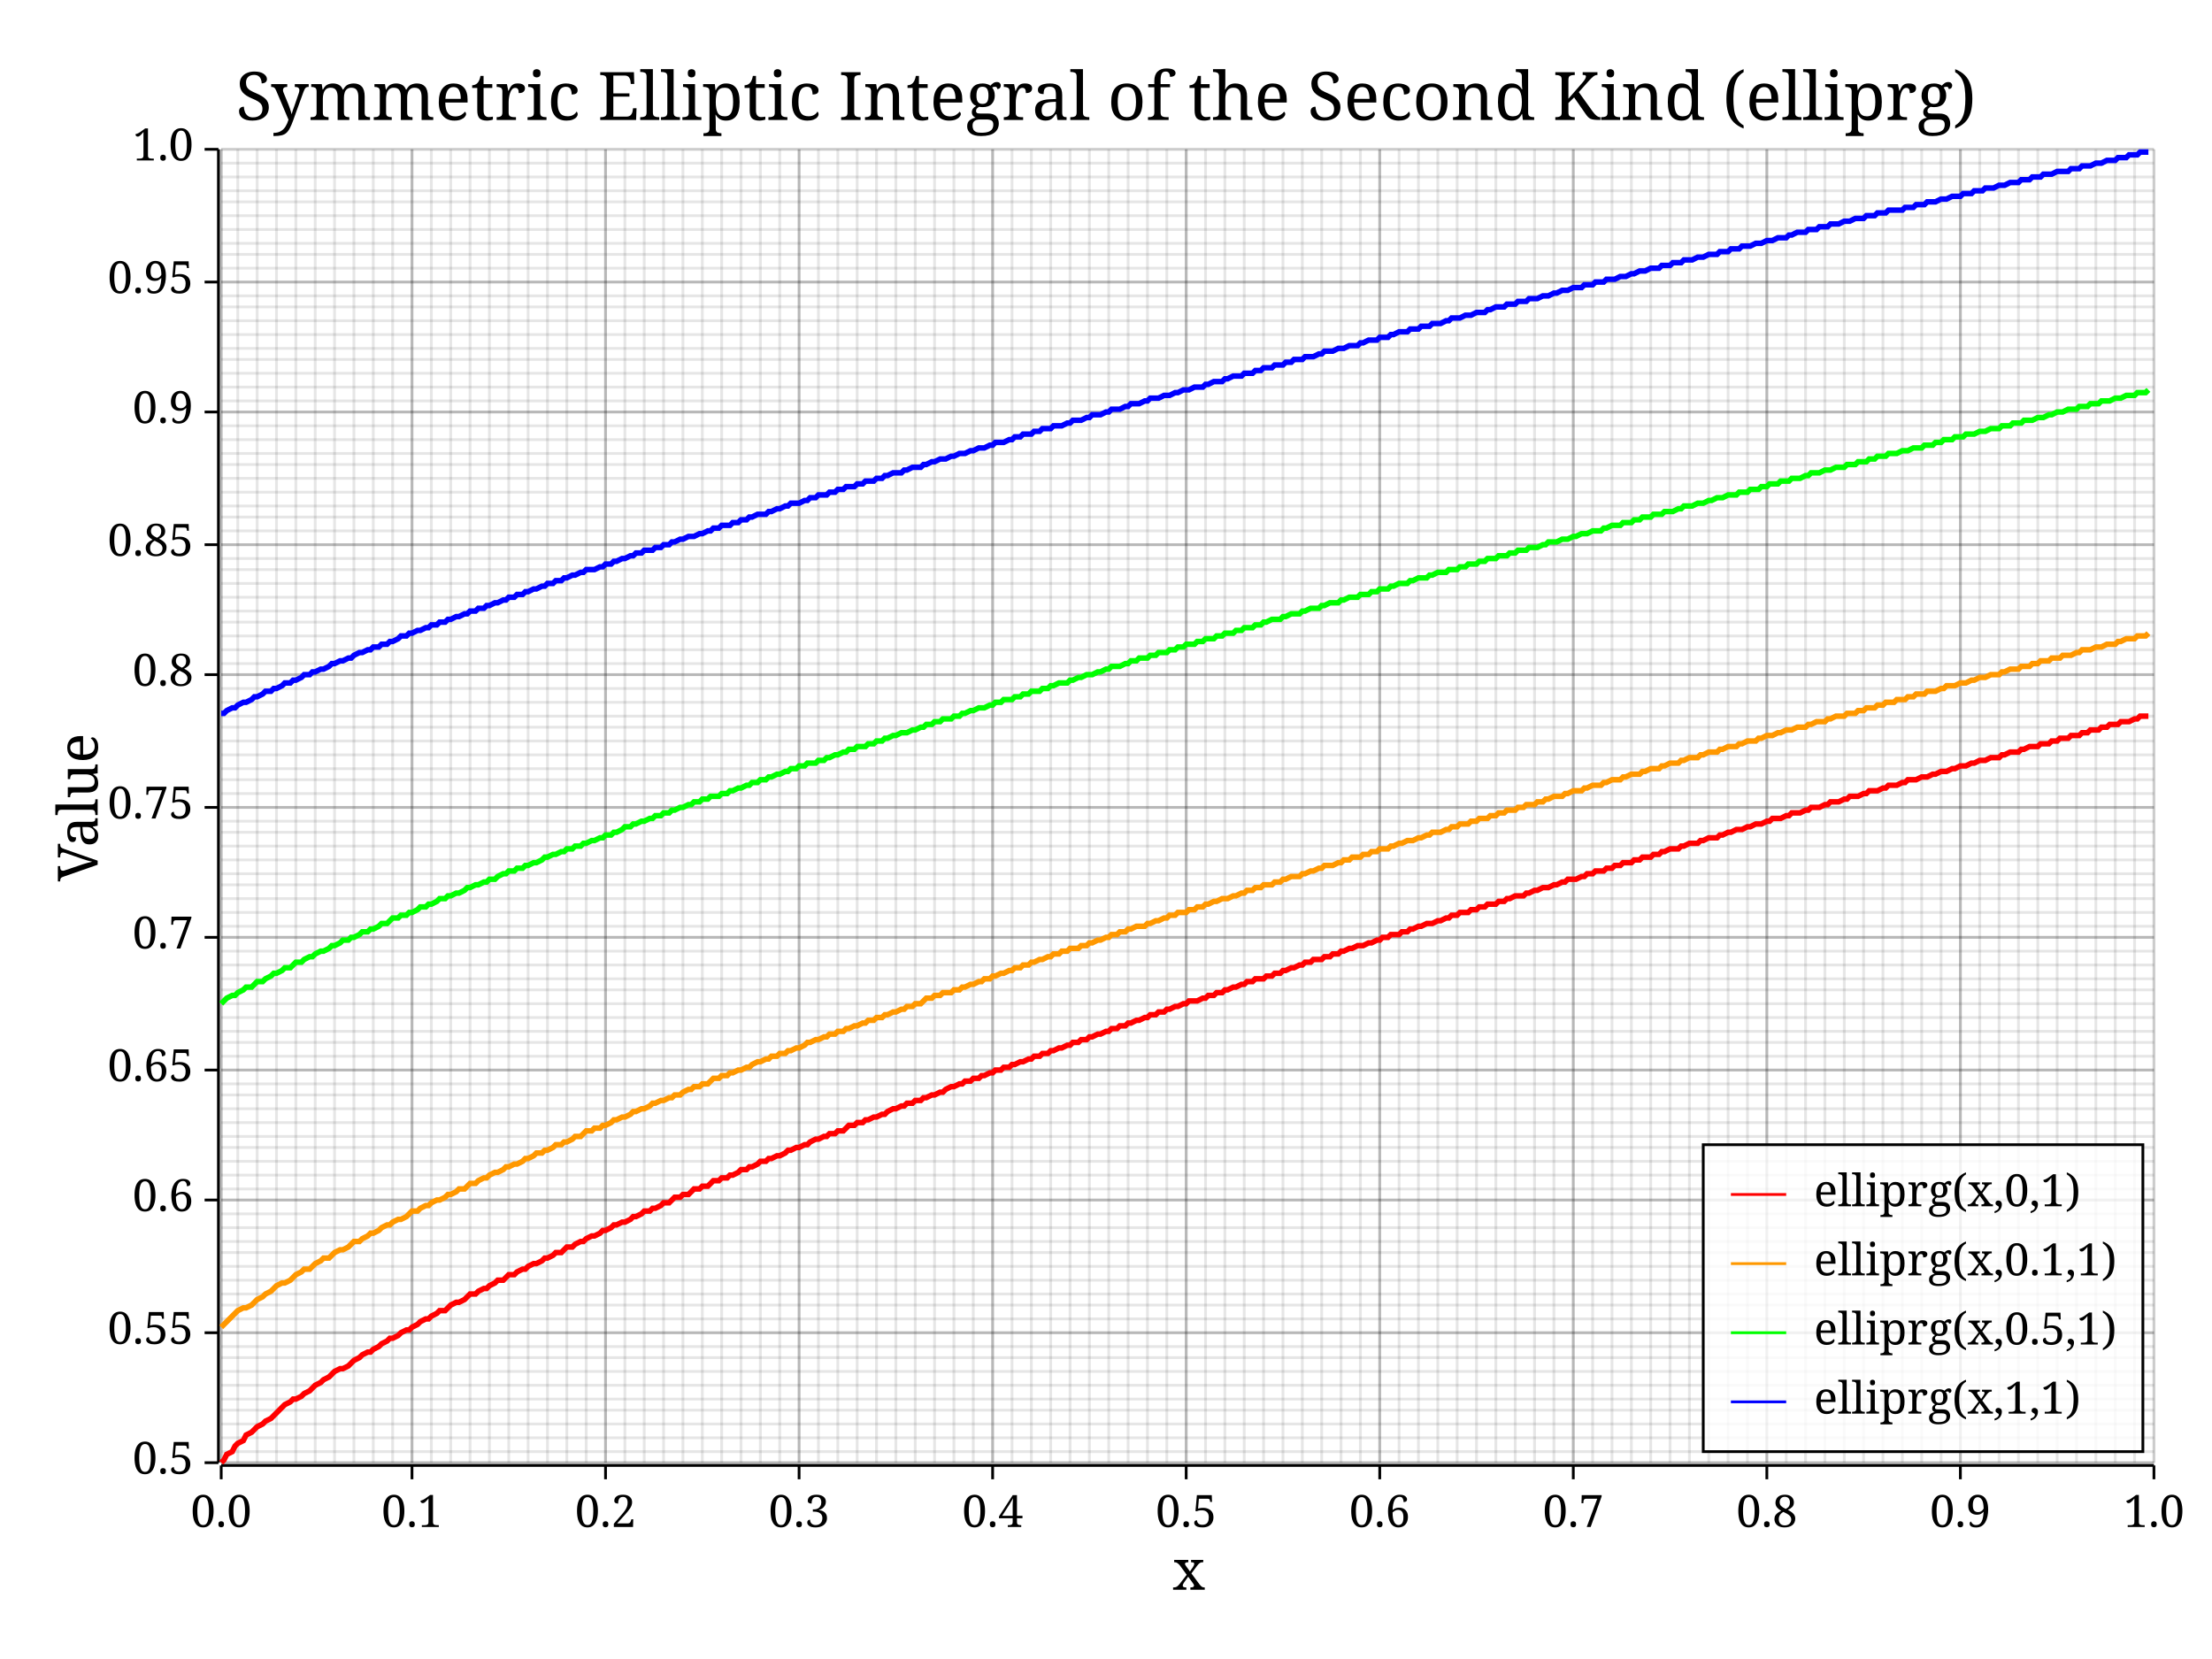
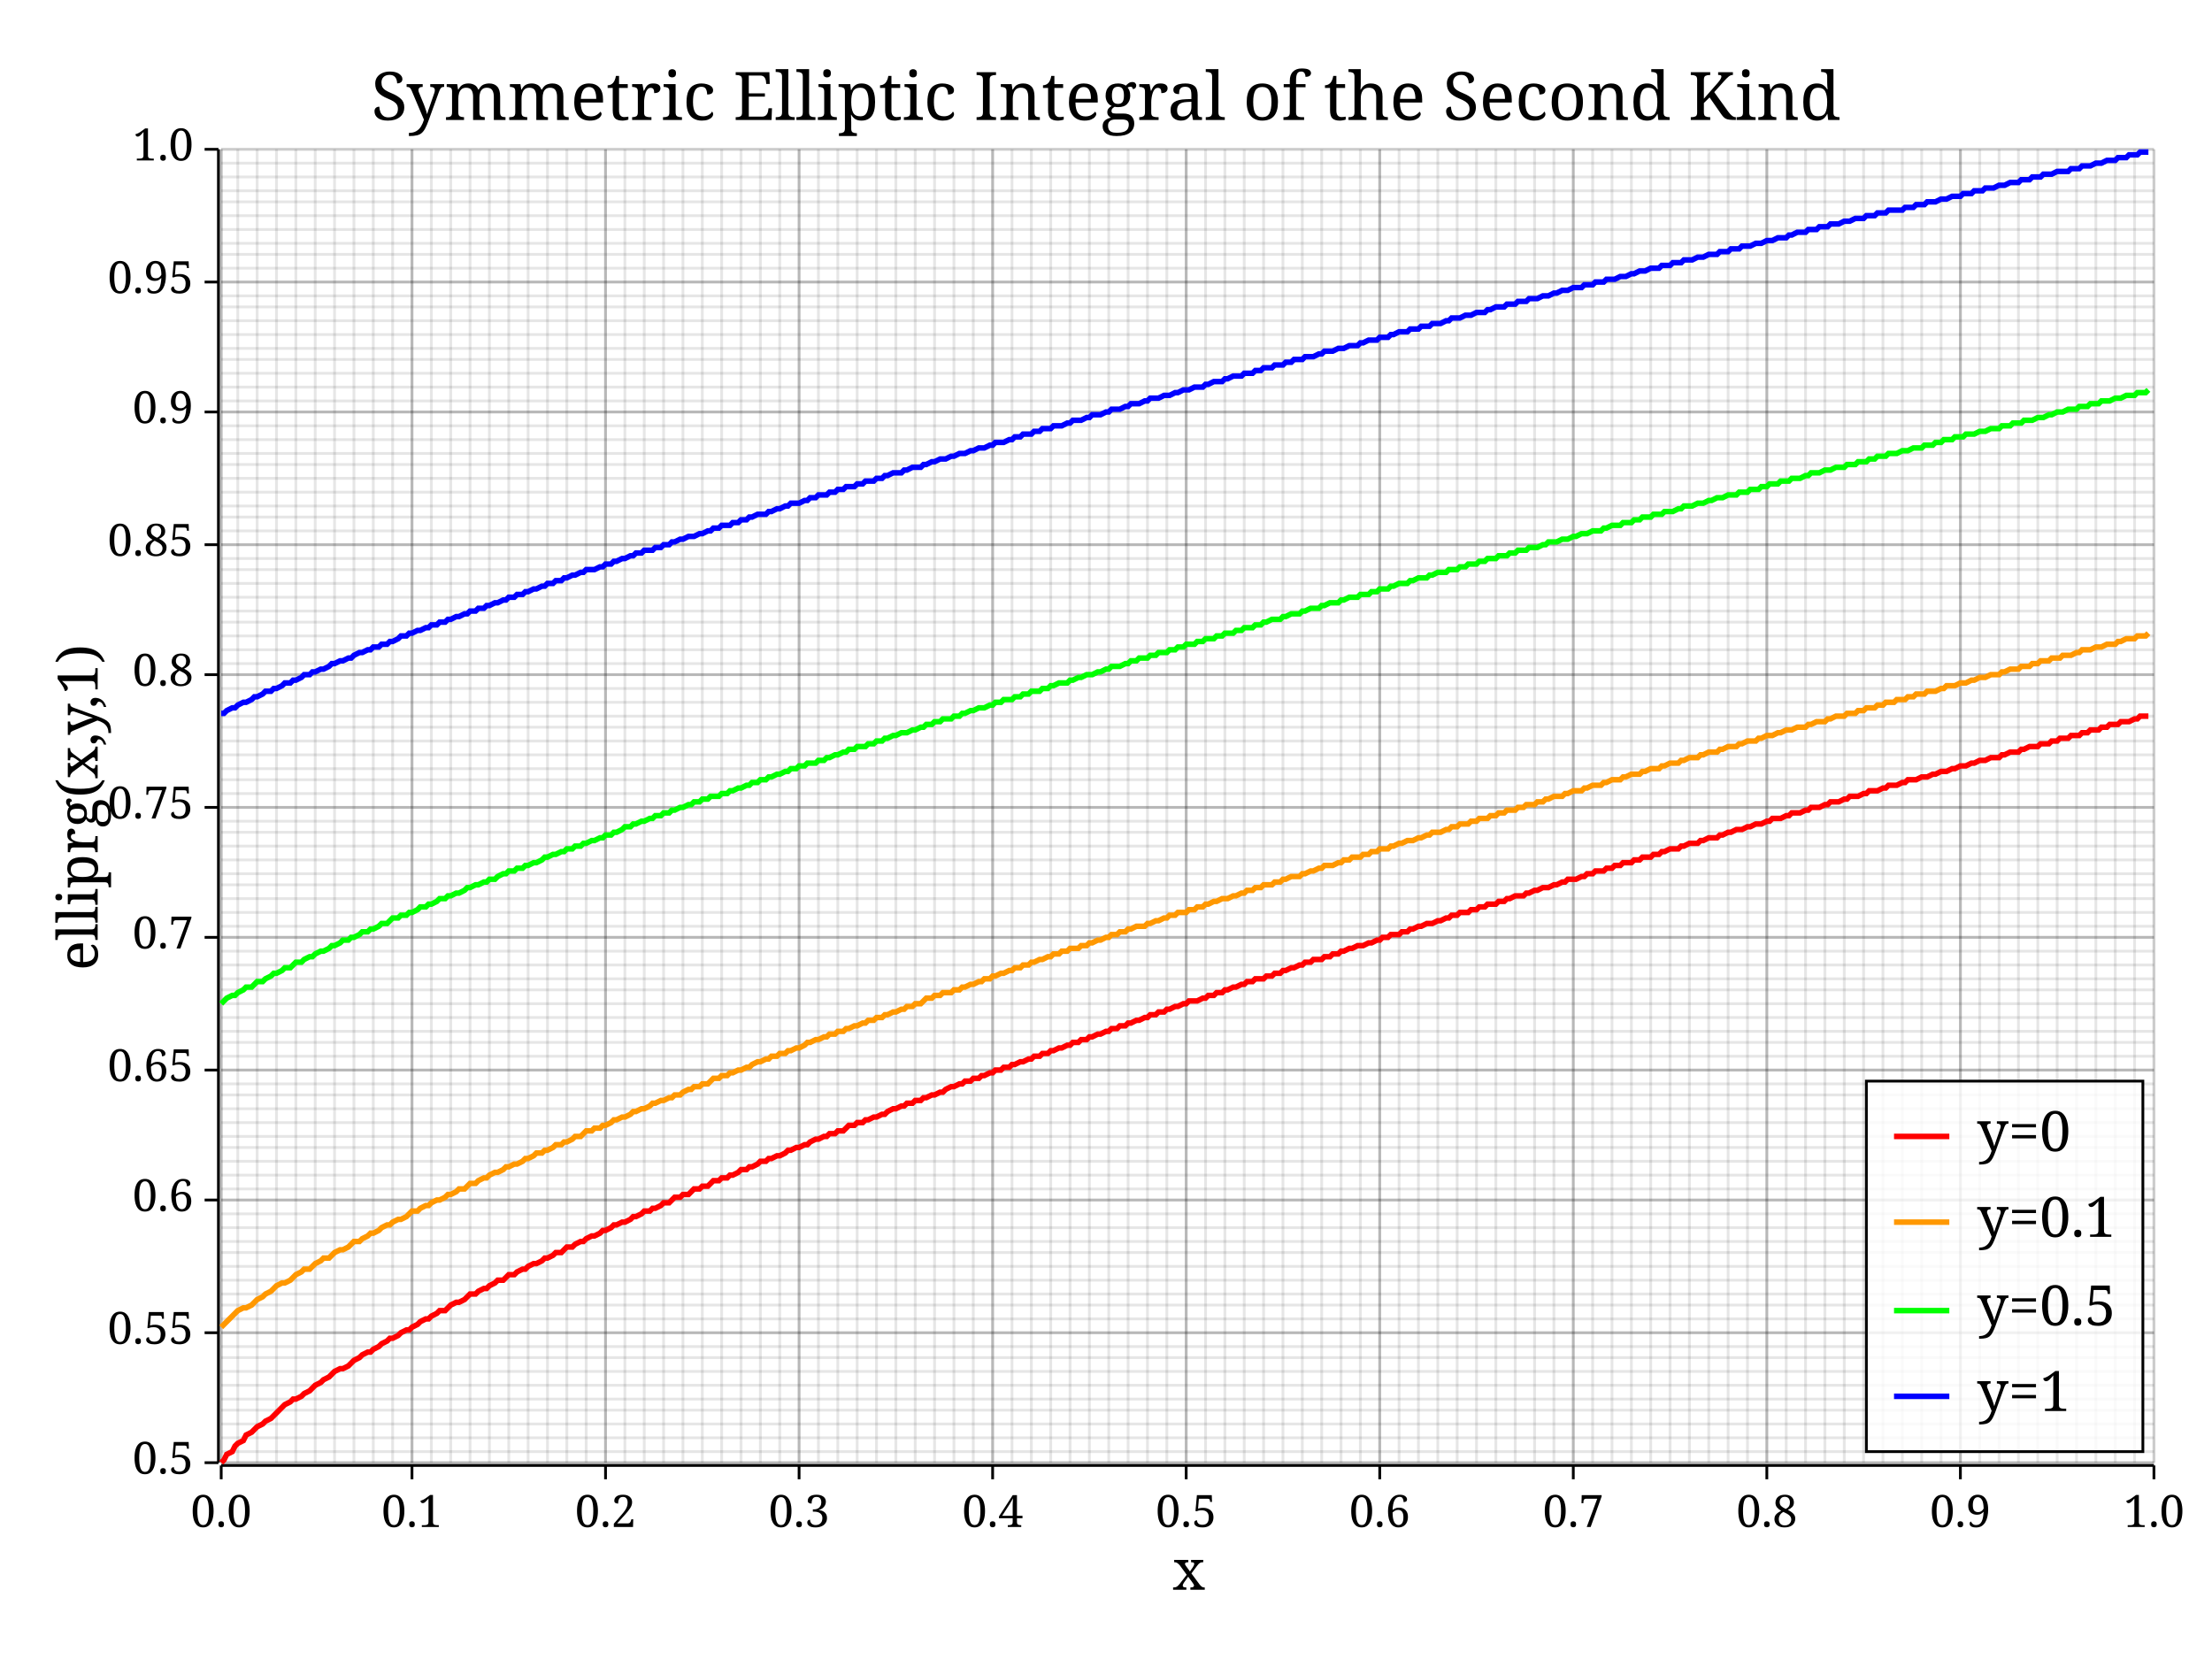
<svg xmlns="http://www.w3.org/2000/svg" width="800" height="600" viewBox="0 0 800 600">
  <rect x="0" y="0" width="800" height="600" opacity="1" fill="#FFFFFF" stroke="none" />
  <text x="400" y="25" dy="0.76em" text-anchor="middle" font-family="serif" font-size="24.194" opacity="1" fill="#000000">
- Symmetric Elliptic Integral of the Second Kind (elliprg)
+ Symmetric Elliptic Integral of the Second Kind
</text>
  <line opacity="0.1" stroke="#000000" stroke-width="1" x1="80" y1="529" x2="80" y2="54" />
  <line opacity="0.1" stroke="#000000" stroke-width="1" x1="86" y1="529" x2="86" y2="54" />
  <line opacity="0.1" stroke="#000000" stroke-width="1" x1="93" y1="529" x2="93" y2="54" />
  <line opacity="0.1" stroke="#000000" stroke-width="1" x1="100" y1="529" x2="100" y2="54" />
  <line opacity="0.1" stroke="#000000" stroke-width="1" x1="107" y1="529" x2="107" y2="54" />
  <line opacity="0.1" stroke="#000000" stroke-width="1" x1="114" y1="529" x2="114" y2="54" />
  <line opacity="0.1" stroke="#000000" stroke-width="1" x1="121" y1="529" x2="121" y2="54" />
  <line opacity="0.1" stroke="#000000" stroke-width="1" x1="128" y1="529" x2="128" y2="54" />
  <line opacity="0.1" stroke="#000000" stroke-width="1" x1="135" y1="529" x2="135" y2="54" />
  <line opacity="0.1" stroke="#000000" stroke-width="1" x1="142" y1="529" x2="142" y2="54" />
  <line opacity="0.1" stroke="#000000" stroke-width="1" x1="149" y1="529" x2="149" y2="54" />
  <line opacity="0.1" stroke="#000000" stroke-width="1" x1="156" y1="529" x2="156" y2="54" />
  <line opacity="0.1" stroke="#000000" stroke-width="1" x1="163" y1="529" x2="163" y2="54" />
  <line opacity="0.1" stroke="#000000" stroke-width="1" x1="170" y1="529" x2="170" y2="54" />
  <line opacity="0.1" stroke="#000000" stroke-width="1" x1="177" y1="529" x2="177" y2="54" />
  <line opacity="0.1" stroke="#000000" stroke-width="1" x1="184" y1="529" x2="184" y2="54" />
  <line opacity="0.1" stroke="#000000" stroke-width="1" x1="191" y1="529" x2="191" y2="54" />
  <line opacity="0.1" stroke="#000000" stroke-width="1" x1="198" y1="529" x2="198" y2="54" />
  <line opacity="0.1" stroke="#000000" stroke-width="1" x1="205" y1="529" x2="205" y2="54" />
  <line opacity="0.1" stroke="#000000" stroke-width="1" x1="212" y1="529" x2="212" y2="54" />
  <line opacity="0.1" stroke="#000000" stroke-width="1" x1="219" y1="529" x2="219" y2="54" />
  <line opacity="0.1" stroke="#000000" stroke-width="1" x1="226" y1="529" x2="226" y2="54" />
  <line opacity="0.1" stroke="#000000" stroke-width="1" x1="233" y1="529" x2="233" y2="54" />
  <line opacity="0.1" stroke="#000000" stroke-width="1" x1="240" y1="529" x2="240" y2="54" />
  <line opacity="0.1" stroke="#000000" stroke-width="1" x1="247" y1="529" x2="247" y2="54" />
  <line opacity="0.1" stroke="#000000" stroke-width="1" x1="254" y1="529" x2="254" y2="54" />
  <line opacity="0.1" stroke="#000000" stroke-width="1" x1="261" y1="529" x2="261" y2="54" />
  <line opacity="0.1" stroke="#000000" stroke-width="1" x1="268" y1="529" x2="268" y2="54" />
  <line opacity="0.1" stroke="#000000" stroke-width="1" x1="275" y1="529" x2="275" y2="54" />
  <line opacity="0.1" stroke="#000000" stroke-width="1" x1="282" y1="529" x2="282" y2="54" />
  <line opacity="0.1" stroke="#000000" stroke-width="1" x1="289" y1="529" x2="289" y2="54" />
  <line opacity="0.1" stroke="#000000" stroke-width="1" x1="296" y1="529" x2="296" y2="54" />
  <line opacity="0.1" stroke="#000000" stroke-width="1" x1="303" y1="529" x2="303" y2="54" />
  <line opacity="0.1" stroke="#000000" stroke-width="1" x1="310" y1="529" x2="310" y2="54" />
  <line opacity="0.1" stroke="#000000" stroke-width="1" x1="317" y1="529" x2="317" y2="54" />
  <line opacity="0.1" stroke="#000000" stroke-width="1" x1="324" y1="529" x2="324" y2="54" />
  <line opacity="0.1" stroke="#000000" stroke-width="1" x1="331" y1="529" x2="331" y2="54" />
  <line opacity="0.1" stroke="#000000" stroke-width="1" x1="338" y1="529" x2="338" y2="54" />
  <line opacity="0.1" stroke="#000000" stroke-width="1" x1="345" y1="529" x2="345" y2="54" />
  <line opacity="0.1" stroke="#000000" stroke-width="1" x1="352" y1="529" x2="352" y2="54" />
  <line opacity="0.1" stroke="#000000" stroke-width="1" x1="359" y1="529" x2="359" y2="54" />
  <line opacity="0.1" stroke="#000000" stroke-width="1" x1="366" y1="529" x2="366" y2="54" />
  <line opacity="0.1" stroke="#000000" stroke-width="1" x1="373" y1="529" x2="373" y2="54" />
  <line opacity="0.1" stroke="#000000" stroke-width="1" x1="380" y1="529" x2="380" y2="54" />
  <line opacity="0.1" stroke="#000000" stroke-width="1" x1="387" y1="529" x2="387" y2="54" />
  <line opacity="0.1" stroke="#000000" stroke-width="1" x1="394" y1="529" x2="394" y2="54" />
  <line opacity="0.1" stroke="#000000" stroke-width="1" x1="401" y1="529" x2="401" y2="54" />
  <line opacity="0.1" stroke="#000000" stroke-width="1" x1="408" y1="529" x2="408" y2="54" />
  <line opacity="0.1" stroke="#000000" stroke-width="1" x1="415" y1="529" x2="415" y2="54" />
  <line opacity="0.1" stroke="#000000" stroke-width="1" x1="422" y1="529" x2="422" y2="54" />
  <line opacity="0.1" stroke="#000000" stroke-width="1" x1="429" y1="529" x2="429" y2="54" />
  <line opacity="0.1" stroke="#000000" stroke-width="1" x1="436" y1="529" x2="436" y2="54" />
  <line opacity="0.1" stroke="#000000" stroke-width="1" x1="443" y1="529" x2="443" y2="54" />
  <line opacity="0.1" stroke="#000000" stroke-width="1" x1="450" y1="529" x2="450" y2="54" />
  <line opacity="0.1" stroke="#000000" stroke-width="1" x1="457" y1="529" x2="457" y2="54" />
  <line opacity="0.1" stroke="#000000" stroke-width="1" x1="464" y1="529" x2="464" y2="54" />
  <line opacity="0.1" stroke="#000000" stroke-width="1" x1="471" y1="529" x2="471" y2="54" />
  <line opacity="0.1" stroke="#000000" stroke-width="1" x1="478" y1="529" x2="478" y2="54" />
  <line opacity="0.1" stroke="#000000" stroke-width="1" x1="485" y1="529" x2="485" y2="54" />
  <line opacity="0.1" stroke="#000000" stroke-width="1" x1="492" y1="529" x2="492" y2="54" />
  <line opacity="0.1" stroke="#000000" stroke-width="1" x1="499" y1="529" x2="499" y2="54" />
  <line opacity="0.1" stroke="#000000" stroke-width="1" x1="506" y1="529" x2="506" y2="54" />
  <line opacity="0.1" stroke="#000000" stroke-width="1" x1="513" y1="529" x2="513" y2="54" />
  <line opacity="0.1" stroke="#000000" stroke-width="1" x1="520" y1="529" x2="520" y2="54" />
  <line opacity="0.1" stroke="#000000" stroke-width="1" x1="527" y1="529" x2="527" y2="54" />
  <line opacity="0.1" stroke="#000000" stroke-width="1" x1="534" y1="529" x2="534" y2="54" />
  <line opacity="0.1" stroke="#000000" stroke-width="1" x1="541" y1="529" x2="541" y2="54" />
  <line opacity="0.1" stroke="#000000" stroke-width="1" x1="548" y1="529" x2="548" y2="54" />
  <line opacity="0.1" stroke="#000000" stroke-width="1" x1="555" y1="529" x2="555" y2="54" />
  <line opacity="0.1" stroke="#000000" stroke-width="1" x1="562" y1="529" x2="562" y2="54" />
  <line opacity="0.1" stroke="#000000" stroke-width="1" x1="569" y1="529" x2="569" y2="54" />
  <line opacity="0.1" stroke="#000000" stroke-width="1" x1="576" y1="529" x2="576" y2="54" />
  <line opacity="0.1" stroke="#000000" stroke-width="1" x1="583" y1="529" x2="583" y2="54" />
  <line opacity="0.1" stroke="#000000" stroke-width="1" x1="590" y1="529" x2="590" y2="54" />
  <line opacity="0.1" stroke="#000000" stroke-width="1" x1="597" y1="529" x2="597" y2="54" />
  <line opacity="0.1" stroke="#000000" stroke-width="1" x1="604" y1="529" x2="604" y2="54" />
  <line opacity="0.1" stroke="#000000" stroke-width="1" x1="611" y1="529" x2="611" y2="54" />
  <line opacity="0.1" stroke="#000000" stroke-width="1" x1="618" y1="529" x2="618" y2="54" />
  <line opacity="0.1" stroke="#000000" stroke-width="1" x1="625" y1="529" x2="625" y2="54" />
  <line opacity="0.1" stroke="#000000" stroke-width="1" x1="632" y1="529" x2="632" y2="54" />
  <line opacity="0.1" stroke="#000000" stroke-width="1" x1="639" y1="529" x2="639" y2="54" />
  <line opacity="0.1" stroke="#000000" stroke-width="1" x1="646" y1="529" x2="646" y2="54" />
  <line opacity="0.1" stroke="#000000" stroke-width="1" x1="653" y1="529" x2="653" y2="54" />
  <line opacity="0.1" stroke="#000000" stroke-width="1" x1="660" y1="529" x2="660" y2="54" />
  <line opacity="0.1" stroke="#000000" stroke-width="1" x1="667" y1="529" x2="667" y2="54" />
  <line opacity="0.1" stroke="#000000" stroke-width="1" x1="674" y1="529" x2="674" y2="54" />
  <line opacity="0.1" stroke="#000000" stroke-width="1" x1="681" y1="529" x2="681" y2="54" />
  <line opacity="0.1" stroke="#000000" stroke-width="1" x1="688" y1="529" x2="688" y2="54" />
  <line opacity="0.1" stroke="#000000" stroke-width="1" x1="695" y1="529" x2="695" y2="54" />
  <line opacity="0.1" stroke="#000000" stroke-width="1" x1="702" y1="529" x2="702" y2="54" />
  <line opacity="0.1" stroke="#000000" stroke-width="1" x1="709" y1="529" x2="709" y2="54" />
  <line opacity="0.1" stroke="#000000" stroke-width="1" x1="716" y1="529" x2="716" y2="54" />
  <line opacity="0.1" stroke="#000000" stroke-width="1" x1="723" y1="529" x2="723" y2="54" />
  <line opacity="0.1" stroke="#000000" stroke-width="1" x1="730" y1="529" x2="730" y2="54" />
  <line opacity="0.1" stroke="#000000" stroke-width="1" x1="737" y1="529" x2="737" y2="54" />
  <line opacity="0.1" stroke="#000000" stroke-width="1" x1="744" y1="529" x2="744" y2="54" />
  <line opacity="0.1" stroke="#000000" stroke-width="1" x1="751" y1="529" x2="751" y2="54" />
  <line opacity="0.1" stroke="#000000" stroke-width="1" x1="758" y1="529" x2="758" y2="54" />
  <line opacity="0.1" stroke="#000000" stroke-width="1" x1="765" y1="529" x2="765" y2="54" />
  <line opacity="0.1" stroke="#000000" stroke-width="1" x1="772" y1="529" x2="772" y2="54" />
  <line opacity="0.1" stroke="#000000" stroke-width="1" x1="80" y1="529" x2="779" y2="529" />
  <line opacity="0.1" stroke="#000000" stroke-width="1" x1="80" y1="525" x2="779" y2="525" />
  <line opacity="0.1" stroke="#000000" stroke-width="1" x1="80" y1="520" x2="779" y2="520" />
  <line opacity="0.1" stroke="#000000" stroke-width="1" x1="80" y1="515" x2="779" y2="515" />
  <line opacity="0.1" stroke="#000000" stroke-width="1" x1="80" y1="510" x2="779" y2="510" />
  <line opacity="0.1" stroke="#000000" stroke-width="1" x1="80" y1="506" x2="779" y2="506" />
  <line opacity="0.1" stroke="#000000" stroke-width="1" x1="80" y1="501" x2="779" y2="501" />
  <line opacity="0.1" stroke="#000000" stroke-width="1" x1="80" y1="496" x2="779" y2="496" />
  <line opacity="0.1" stroke="#000000" stroke-width="1" x1="80" y1="491" x2="779" y2="491" />
  <line opacity="0.1" stroke="#000000" stroke-width="1" x1="80" y1="487" x2="779" y2="487" />
  <line opacity="0.1" stroke="#000000" stroke-width="1" x1="80" y1="482" x2="779" y2="482" />
  <line opacity="0.1" stroke="#000000" stroke-width="1" x1="80" y1="477" x2="779" y2="477" />
  <line opacity="0.1" stroke="#000000" stroke-width="1" x1="80" y1="472" x2="779" y2="472" />
  <line opacity="0.1" stroke="#000000" stroke-width="1" x1="80" y1="468" x2="779" y2="468" />
  <line opacity="0.1" stroke="#000000" stroke-width="1" x1="80" y1="463" x2="779" y2="463" />
  <line opacity="0.1" stroke="#000000" stroke-width="1" x1="80" y1="458" x2="779" y2="458" />
  <line opacity="0.1" stroke="#000000" stroke-width="1" x1="80" y1="453" x2="779" y2="453" />
  <line opacity="0.1" stroke="#000000" stroke-width="1" x1="80" y1="449" x2="779" y2="449" />
  <line opacity="0.1" stroke="#000000" stroke-width="1" x1="80" y1="444" x2="779" y2="444" />
  <line opacity="0.1" stroke="#000000" stroke-width="1" x1="80" y1="439" x2="779" y2="439" />
  <line opacity="0.1" stroke="#000000" stroke-width="1" x1="80" y1="434" x2="779" y2="434" />
  <line opacity="0.1" stroke="#000000" stroke-width="1" x1="80" y1="430" x2="779" y2="430" />
  <line opacity="0.1" stroke="#000000" stroke-width="1" x1="80" y1="425" x2="779" y2="425" />
  <line opacity="0.1" stroke="#000000" stroke-width="1" x1="80" y1="420" x2="779" y2="420" />
  <line opacity="0.1" stroke="#000000" stroke-width="1" x1="80" y1="415" x2="779" y2="415" />
  <line opacity="0.1" stroke="#000000" stroke-width="1" x1="80" y1="411" x2="779" y2="411" />
  <line opacity="0.1" stroke="#000000" stroke-width="1" x1="80" y1="406" x2="779" y2="406" />
  <line opacity="0.1" stroke="#000000" stroke-width="1" x1="80" y1="401" x2="779" y2="401" />
  <line opacity="0.1" stroke="#000000" stroke-width="1" x1="80" y1="396" x2="779" y2="396" />
  <line opacity="0.1" stroke="#000000" stroke-width="1" x1="80" y1="392" x2="779" y2="392" />
  <line opacity="0.1" stroke="#000000" stroke-width="1" x1="80" y1="387" x2="779" y2="387" />
  <line opacity="0.1" stroke="#000000" stroke-width="1" x1="80" y1="382" x2="779" y2="382" />
  <line opacity="0.1" stroke="#000000" stroke-width="1" x1="80" y1="377" x2="779" y2="377" />
  <line opacity="0.1" stroke="#000000" stroke-width="1" x1="80" y1="373" x2="779" y2="373" />
  <line opacity="0.1" stroke="#000000" stroke-width="1" x1="80" y1="368" x2="779" y2="368" />
  <line opacity="0.1" stroke="#000000" stroke-width="1" x1="80" y1="363" x2="779" y2="363" />
  <line opacity="0.1" stroke="#000000" stroke-width="1" x1="80" y1="358" x2="779" y2="358" />
  <line opacity="0.1" stroke="#000000" stroke-width="1" x1="80" y1="354" x2="779" y2="354" />
  <line opacity="0.1" stroke="#000000" stroke-width="1" x1="80" y1="349" x2="779" y2="349" />
  <line opacity="0.1" stroke="#000000" stroke-width="1" x1="80" y1="344" x2="779" y2="344" />
  <line opacity="0.1" stroke="#000000" stroke-width="1" x1="80" y1="339" x2="779" y2="339" />
  <line opacity="0.1" stroke="#000000" stroke-width="1" x1="80" y1="335" x2="779" y2="335" />
  <line opacity="0.1" stroke="#000000" stroke-width="1" x1="80" y1="330" x2="779" y2="330" />
  <line opacity="0.1" stroke="#000000" stroke-width="1" x1="80" y1="325" x2="779" y2="325" />
  <line opacity="0.1" stroke="#000000" stroke-width="1" x1="80" y1="320" x2="779" y2="320" />
  <line opacity="0.1" stroke="#000000" stroke-width="1" x1="80" y1="316" x2="779" y2="316" />
  <line opacity="0.1" stroke="#000000" stroke-width="1" x1="80" y1="311" x2="779" y2="311" />
  <line opacity="0.1" stroke="#000000" stroke-width="1" x1="80" y1="306" x2="779" y2="306" />
  <line opacity="0.1" stroke="#000000" stroke-width="1" x1="80" y1="301" x2="779" y2="301" />
  <line opacity="0.1" stroke="#000000" stroke-width="1" x1="80" y1="297" x2="779" y2="297" />
  <line opacity="0.1" stroke="#000000" stroke-width="1" x1="80" y1="292" x2="779" y2="292" />
  <line opacity="0.1" stroke="#000000" stroke-width="1" x1="80" y1="287" x2="779" y2="287" />
  <line opacity="0.1" stroke="#000000" stroke-width="1" x1="80" y1="282" x2="779" y2="282" />
  <line opacity="0.1" stroke="#000000" stroke-width="1" x1="80" y1="278" x2="779" y2="278" />
  <line opacity="0.1" stroke="#000000" stroke-width="1" x1="80" y1="273" x2="779" y2="273" />
  <line opacity="0.1" stroke="#000000" stroke-width="1" x1="80" y1="268" x2="779" y2="268" />
  <line opacity="0.1" stroke="#000000" stroke-width="1" x1="80" y1="263" x2="779" y2="263" />
  <line opacity="0.1" stroke="#000000" stroke-width="1" x1="80" y1="259" x2="779" y2="259" />
  <line opacity="0.1" stroke="#000000" stroke-width="1" x1="80" y1="254" x2="779" y2="254" />
  <line opacity="0.1" stroke="#000000" stroke-width="1" x1="80" y1="249" x2="779" y2="249" />
  <line opacity="0.1" stroke="#000000" stroke-width="1" x1="80" y1="244" x2="779" y2="244" />
  <line opacity="0.1" stroke="#000000" stroke-width="1" x1="80" y1="240" x2="779" y2="240" />
  <line opacity="0.1" stroke="#000000" stroke-width="1" x1="80" y1="235" x2="779" y2="235" />
  <line opacity="0.1" stroke="#000000" stroke-width="1" x1="80" y1="230" x2="779" y2="230" />
  <line opacity="0.1" stroke="#000000" stroke-width="1" x1="80" y1="225" x2="779" y2="225" />
  <line opacity="0.1" stroke="#000000" stroke-width="1" x1="80" y1="221" x2="779" y2="221" />
  <line opacity="0.1" stroke="#000000" stroke-width="1" x1="80" y1="216" x2="779" y2="216" />
  <line opacity="0.1" stroke="#000000" stroke-width="1" x1="80" y1="211" x2="779" y2="211" />
  <line opacity="0.1" stroke="#000000" stroke-width="1" x1="80" y1="206" x2="779" y2="206" />
  <line opacity="0.1" stroke="#000000" stroke-width="1" x1="80" y1="202" x2="779" y2="202" />
  <line opacity="0.1" stroke="#000000" stroke-width="1" x1="80" y1="197" x2="779" y2="197" />
  <line opacity="0.1" stroke="#000000" stroke-width="1" x1="80" y1="192" x2="779" y2="192" />
  <line opacity="0.1" stroke="#000000" stroke-width="1" x1="80" y1="187" x2="779" y2="187" />
  <line opacity="0.1" stroke="#000000" stroke-width="1" x1="80" y1="183" x2="779" y2="183" />
  <line opacity="0.1" stroke="#000000" stroke-width="1" x1="80" y1="178" x2="779" y2="178" />
  <line opacity="0.1" stroke="#000000" stroke-width="1" x1="80" y1="173" x2="779" y2="173" />
  <line opacity="0.1" stroke="#000000" stroke-width="1" x1="80" y1="168" x2="779" y2="168" />
  <line opacity="0.1" stroke="#000000" stroke-width="1" x1="80" y1="164" x2="779" y2="164" />
  <line opacity="0.1" stroke="#000000" stroke-width="1" x1="80" y1="159" x2="779" y2="159" />
  <line opacity="0.1" stroke="#000000" stroke-width="1" x1="80" y1="154" x2="779" y2="154" />
  <line opacity="0.1" stroke="#000000" stroke-width="1" x1="80" y1="149" x2="779" y2="149" />
  <line opacity="0.1" stroke="#000000" stroke-width="1" x1="80" y1="145" x2="779" y2="145" />
  <line opacity="0.1" stroke="#000000" stroke-width="1" x1="80" y1="140" x2="779" y2="140" />
  <line opacity="0.1" stroke="#000000" stroke-width="1" x1="80" y1="135" x2="779" y2="135" />
  <line opacity="0.1" stroke="#000000" stroke-width="1" x1="80" y1="130" x2="779" y2="130" />
  <line opacity="0.1" stroke="#000000" stroke-width="1" x1="80" y1="126" x2="779" y2="126" />
  <line opacity="0.1" stroke="#000000" stroke-width="1" x1="80" y1="121" x2="779" y2="121" />
  <line opacity="0.1" stroke="#000000" stroke-width="1" x1="80" y1="116" x2="779" y2="116" />
  <line opacity="0.1" stroke="#000000" stroke-width="1" x1="80" y1="111" x2="779" y2="111" />
  <line opacity="0.1" stroke="#000000" stroke-width="1" x1="80" y1="107" x2="779" y2="107" />
  <line opacity="0.1" stroke="#000000" stroke-width="1" x1="80" y1="102" x2="779" y2="102" />
  <line opacity="0.1" stroke="#000000" stroke-width="1" x1="80" y1="97" x2="779" y2="97" />
  <line opacity="0.1" stroke="#000000" stroke-width="1" x1="80" y1="92" x2="779" y2="92" />
  <line opacity="0.1" stroke="#000000" stroke-width="1" x1="80" y1="88" x2="779" y2="88" />
  <line opacity="0.1" stroke="#000000" stroke-width="1" x1="80" y1="83" x2="779" y2="83" />
  <line opacity="0.1" stroke="#000000" stroke-width="1" x1="80" y1="78" x2="779" y2="78" />
  <line opacity="0.1" stroke="#000000" stroke-width="1" x1="80" y1="73" x2="779" y2="73" />
  <line opacity="0.1" stroke="#000000" stroke-width="1" x1="80" y1="69" x2="779" y2="69" />
  <line opacity="0.1" stroke="#000000" stroke-width="1" x1="80" y1="64" x2="779" y2="64" />
  <line opacity="0.1" stroke="#000000" stroke-width="1" x1="80" y1="59" x2="779" y2="59" />
  <text x="20" y="292" dy="0.76em" text-anchor="middle" font-family="serif" font-size="20.161" opacity="1" fill="#000000" transform="rotate(270, 20, 292)">
- Value
+ elliprg(x,y,1)
</text>
  <text x="430" y="580" dy="-0.5ex" text-anchor="middle" font-family="serif" font-size="20.161" opacity="1" fill="#000000">
x
</text>
  <line opacity="0.2" stroke="#000000" stroke-width="1" x1="80" y1="529" x2="80" y2="54" />
  <line opacity="0.2" stroke="#000000" stroke-width="1" x1="149" y1="529" x2="149" y2="54" />
  <line opacity="0.2" stroke="#000000" stroke-width="1" x1="219" y1="529" x2="219" y2="54" />
  <line opacity="0.2" stroke="#000000" stroke-width="1" x1="289" y1="529" x2="289" y2="54" />
  <line opacity="0.2" stroke="#000000" stroke-width="1" x1="359" y1="529" x2="359" y2="54" />
  <line opacity="0.2" stroke="#000000" stroke-width="1" x1="429" y1="529" x2="429" y2="54" />
  <line opacity="0.2" stroke="#000000" stroke-width="1" x1="499" y1="529" x2="499" y2="54" />
  <line opacity="0.2" stroke="#000000" stroke-width="1" x1="569" y1="529" x2="569" y2="54" />
  <line opacity="0.2" stroke="#000000" stroke-width="1" x1="639" y1="529" x2="639" y2="54" />
  <line opacity="0.2" stroke="#000000" stroke-width="1" x1="709" y1="529" x2="709" y2="54" />
  <line opacity="0.2" stroke="#000000" stroke-width="1" x1="779" y1="529" x2="779" y2="54" />
  <line opacity="0.2" stroke="#000000" stroke-width="1" x1="80" y1="529" x2="779" y2="529" />
  <line opacity="0.2" stroke="#000000" stroke-width="1" x1="80" y1="482" x2="779" y2="482" />
  <line opacity="0.2" stroke="#000000" stroke-width="1" x1="80" y1="434" x2="779" y2="434" />
  <line opacity="0.2" stroke="#000000" stroke-width="1" x1="80" y1="387" x2="779" y2="387" />
  <line opacity="0.2" stroke="#000000" stroke-width="1" x1="80" y1="339" x2="779" y2="339" />
  <line opacity="0.2" stroke="#000000" stroke-width="1" x1="80" y1="292" x2="779" y2="292" />
  <line opacity="0.2" stroke="#000000" stroke-width="1" x1="80" y1="244" x2="779" y2="244" />
  <line opacity="0.2" stroke="#000000" stroke-width="1" x1="80" y1="197" x2="779" y2="197" />
  <line opacity="0.2" stroke="#000000" stroke-width="1" x1="80" y1="149" x2="779" y2="149" />
  <line opacity="0.2" stroke="#000000" stroke-width="1" x1="80" y1="102" x2="779" y2="102" />
  <line opacity="0.2" stroke="#000000" stroke-width="1" x1="80" y1="54" x2="779" y2="54" />
  <polyline fill="none" opacity="1" stroke="#000000" stroke-width="1" points="79,54 79,529 " />
  <text x="70" y="529" dy="0.5ex" text-anchor="end" font-family="serif" font-size="16.129" opacity="1" fill="#000000">
0.5
</text>
  <polyline fill="none" opacity="1" stroke="#000000" stroke-width="1" points="74,529 79,529 " />
  <text x="70" y="482" dy="0.5ex" text-anchor="end" font-family="serif" font-size="16.129" opacity="1" fill="#000000">
0.55
</text>
  <polyline fill="none" opacity="1" stroke="#000000" stroke-width="1" points="74,482 79,482 " />
  <text x="70" y="434" dy="0.5ex" text-anchor="end" font-family="serif" font-size="16.129" opacity="1" fill="#000000">
0.6
</text>
  <polyline fill="none" opacity="1" stroke="#000000" stroke-width="1" points="74,434 79,434 " />
  <text x="70" y="387" dy="0.5ex" text-anchor="end" font-family="serif" font-size="16.129" opacity="1" fill="#000000">
0.65
</text>
  <polyline fill="none" opacity="1" stroke="#000000" stroke-width="1" points="74,387 79,387 " />
  <text x="70" y="339" dy="0.5ex" text-anchor="end" font-family="serif" font-size="16.129" opacity="1" fill="#000000">
0.7
</text>
  <polyline fill="none" opacity="1" stroke="#000000" stroke-width="1" points="74,339 79,339 " />
  <text x="70" y="292" dy="0.5ex" text-anchor="end" font-family="serif" font-size="16.129" opacity="1" fill="#000000">
0.75
</text>
  <polyline fill="none" opacity="1" stroke="#000000" stroke-width="1" points="74,292 79,292 " />
  <text x="70" y="244" dy="0.5ex" text-anchor="end" font-family="serif" font-size="16.129" opacity="1" fill="#000000">
0.8
</text>
  <polyline fill="none" opacity="1" stroke="#000000" stroke-width="1" points="74,244 79,244 " />
  <text x="70" y="197" dy="0.5ex" text-anchor="end" font-family="serif" font-size="16.129" opacity="1" fill="#000000">
0.85
</text>
  <polyline fill="none" opacity="1" stroke="#000000" stroke-width="1" points="74,197 79,197 " />
  <text x="70" y="149" dy="0.5ex" text-anchor="end" font-family="serif" font-size="16.129" opacity="1" fill="#000000">
0.9
</text>
  <polyline fill="none" opacity="1" stroke="#000000" stroke-width="1" points="74,149 79,149 " />
  <text x="70" y="102" dy="0.5ex" text-anchor="end" font-family="serif" font-size="16.129" opacity="1" fill="#000000">
0.95
</text>
  <polyline fill="none" opacity="1" stroke="#000000" stroke-width="1" points="74,102 79,102 " />
  <text x="70" y="54" dy="0.5ex" text-anchor="end" font-family="serif" font-size="16.129" opacity="1" fill="#000000">
1.0
</text>
  <polyline fill="none" opacity="1" stroke="#000000" stroke-width="1" points="74,54 79,54 " />
  <polyline fill="none" opacity="1" stroke="#000000" stroke-width="1" points="80,530 779,530 " />
  <text x="80" y="540" dy="0.76em" text-anchor="middle" font-family="serif" font-size="16.129" opacity="1" fill="#000000">
0.0
</text>
  <polyline fill="none" opacity="1" stroke="#000000" stroke-width="1" points="80,530 80,535 " />
  <text x="149" y="540" dy="0.76em" text-anchor="middle" font-family="serif" font-size="16.129" opacity="1" fill="#000000">
0.1
</text>
  <polyline fill="none" opacity="1" stroke="#000000" stroke-width="1" points="149,530 149,535 " />
  <text x="219" y="540" dy="0.76em" text-anchor="middle" font-family="serif" font-size="16.129" opacity="1" fill="#000000">
0.2
</text>
  <polyline fill="none" opacity="1" stroke="#000000" stroke-width="1" points="219,530 219,535 " />
  <text x="289" y="540" dy="0.76em" text-anchor="middle" font-family="serif" font-size="16.129" opacity="1" fill="#000000">
0.3
</text>
  <polyline fill="none" opacity="1" stroke="#000000" stroke-width="1" points="289,530 289,535 " />
  <text x="359" y="540" dy="0.76em" text-anchor="middle" font-family="serif" font-size="16.129" opacity="1" fill="#000000">
0.4
</text>
  <polyline fill="none" opacity="1" stroke="#000000" stroke-width="1" points="359,530 359,535 " />
  <text x="429" y="540" dy="0.76em" text-anchor="middle" font-family="serif" font-size="16.129" opacity="1" fill="#000000">
0.5
</text>
  <polyline fill="none" opacity="1" stroke="#000000" stroke-width="1" points="429,530 429,535 " />
  <text x="499" y="540" dy="0.76em" text-anchor="middle" font-family="serif" font-size="16.129" opacity="1" fill="#000000">
0.6
</text>
  <polyline fill="none" opacity="1" stroke="#000000" stroke-width="1" points="499,530 499,535 " />
  <text x="569" y="540" dy="0.76em" text-anchor="middle" font-family="serif" font-size="16.129" opacity="1" fill="#000000">
0.7
</text>
  <polyline fill="none" opacity="1" stroke="#000000" stroke-width="1" points="569,530 569,535 " />
  <text x="639" y="540" dy="0.76em" text-anchor="middle" font-family="serif" font-size="16.129" opacity="1" fill="#000000">
0.8
</text>
  <polyline fill="none" opacity="1" stroke="#000000" stroke-width="1" points="639,530 639,535 " />
  <text x="709" y="540" dy="0.76em" text-anchor="middle" font-family="serif" font-size="16.129" opacity="1" fill="#000000">
0.9
</text>
  <polyline fill="none" opacity="1" stroke="#000000" stroke-width="1" points="709,530 709,535 " />
  <text x="779" y="540" dy="0.76em" text-anchor="middle" font-family="serif" font-size="16.129" opacity="1" fill="#000000">
1.0
</text>
  <polyline fill="none" opacity="1" stroke="#000000" stroke-width="1" points="779,530 779,535 " />
  <polyline fill="none" opacity="1" stroke="#FF0000" stroke-width="2" points="80,529 81,528 82,526 84,525 85,523 86,522 88,521 89,519 91,518 92,517 93,516 95,515 96,514 98,513 99,512 100,511 102,509 103,508 105,507 106,506 107,506 109,505 110,504 112,503 113,502 114,501 116,500 117,499 119,498 120,497 121,496 123,495 124,495 126,494 127,493 128,492 130,491 131,490 133,489 134,489 135,488 137,487 138,486 140,485 141,484 142,484 144,483 145,482 147,481 148,481 149,480 151,479 152,478 154,477 155,477 156,476 158,475 159,474 161,474 162,473 163,472 165,471 166,471 168,470 169,469 170,468 172,468 173,467 175,466 176,466 177,465 179,464 180,463 182,463 183,462 184,461 186,461 187,460 189,459 190,459 191,458 193,457 194,457 196,456 197,455 198,455 200,454 201,453 203,453 204,452 205,451 207,451 208,450 210,449 211,449 212,448 214,447 215,447 217,446 218,445 219,445 221,444 222,443 223,443 225,442 226,442 228,441 229,440 230,440 232,439 233,438 235,438 236,437 237,437 239,436 240,435 242,435 243,434 244,433 246,433 247,432 249,432 250,431 251,430 253,430 254,429 256,429 257,428 258,427 260,427 261,426 263,426 264,425 265,425 267,424 268,423 270,423 271,422 272,422 274,421 275,420 277,420 278,419 279,419 281,418 282,418 284,417 285,416 286,416 288,415 289,415 291,414 292,414 293,413 295,412 296,412 298,411 299,411 300,410 302,410 303,409 305,409 306,408 307,407 309,407 310,406 312,406 313,405 314,405 316,404 317,404 319,403 320,403 321,402 323,401 324,401 326,400 327,400 328,399 330,399 331,398 333,398 334,397 335,397 337,396 338,396 340,395 341,395 342,394 344,393 345,393 347,392 348,392 349,391 351,391 352,390 354,390 355,389 356,389 358,388 359,388 360,387 362,387 363,386 365,386 366,385 367,385 369,384 370,384 372,383 373,383 374,382 376,382 377,381 379,381 380,380 381,380 383,379 384,379 386,378 387,378 388,377 390,377 391,376 393,376 394,375 395,375 397,374 398,374 400,373 401,373 402,372 404,372 405,371 407,371 408,370 409,370 411,369 412,369 414,368 415,368 416,367 418,367 419,366 421,366 422,365 423,365 425,364 426,364 428,363 429,363 430,362 432,362 433,362 435,361 436,361 437,360 439,360 440,359 442,359 443,358 444,358 446,357 447,357 449,356 450,356 451,355 453,355 454,354 456,354 457,354 458,353 460,353 461,352 463,352 464,351 465,351 467,350 468,350 470,349 471,349 472,348 474,348 475,347 477,347 478,347 479,346 481,346 482,345 484,345 485,344 486,344 488,343 489,343 491,342 492,342 493,342 495,341 496,341 498,340 499,340 500,339 502,339 503,338 504,338 506,338 507,337 509,337 510,336 511,336 513,335 514,335 516,334 517,334 518,334 520,333 521,333 523,332 524,332 525,331 527,331 528,330 530,330 531,330 532,329 534,329 535,328 537,328 538,327 539,327 541,327 542,326 544,326 545,325 546,325 548,324 549,324 551,324 552,323 553,323 555,322 556,322 558,321 559,321 560,321 562,320 563,320 565,319 566,319 567,318 569,318 570,318 572,317 573,317 574,316 576,316 577,315 579,315 580,315 581,314 583,314 584,313 586,313 587,312 588,312 590,312 591,311 593,311 594,310 595,310 597,310 598,309 600,309 601,308 602,308 604,307 605,307 607,307 608,306 609,306 611,305 612,305 614,305 615,304 616,304 618,303 619,303 621,303 622,302 623,302 625,301 626,301 628,300 629,300 630,300 632,299 633,299 635,298 636,298 637,298 639,297 640,297 641,296 643,296 644,296 646,295 647,295 648,294 650,294 651,294 653,293 654,293 655,292 657,292 658,292 660,291 661,291 662,290 664,290 665,290 667,289 668,289 669,288 671,288 672,288 674,287 675,287 676,286 678,286 679,286 681,285 682,285 683,284 685,284 686,284 688,283 689,283 690,282 692,282 693,282 695,281 696,281 697,281 699,280 700,280 702,279 703,279 704,279 706,278 707,278 709,277 710,277 711,277 713,276 714,276 716,275 717,275 718,275 720,274 721,274 723,274 724,273 725,273 727,272 728,272 730,272 731,271 732,271 734,270 735,270 737,270 738,269 739,269 741,269 742,268 744,268 745,267 746,267 748,267 749,266 751,266 752,266 753,265 755,265 756,264 758,264 759,264 760,263 762,263 763,262 765,262 766,262 767,261 769,261 770,261 772,260 773,260 774,259 776,259 777,259 " />
  <polyline fill="none" opacity="1" stroke="#FF9800" stroke-width="2" points="80,480 81,479 82,478 84,476 85,475 86,474 88,473 89,473 91,472 92,471 93,470 95,469 96,468 98,467 99,466 100,465 102,464 103,464 105,463 106,462 107,461 109,460 110,459 112,459 113,458 114,457 116,456 117,455 119,455 120,454 121,453 123,452 124,452 126,451 127,450 128,449 130,449 131,448 133,447 134,446 135,446 137,445 138,444 140,443 141,443 142,442 144,441 145,441 147,440 148,439 149,438 151,438 152,437 154,436 155,436 156,435 158,434 159,434 161,433 162,432 163,432 165,431 166,430 168,430 169,429 170,428 172,428 173,427 175,426 176,426 177,425 179,424 180,424 182,423 183,422 184,422 186,421 187,421 189,420 190,419 191,419 193,418 194,417 196,417 197,416 198,416 200,415 201,414 203,414 204,413 205,413 207,412 208,411 210,411 211,410 212,409 214,409 215,408 217,408 218,407 219,407 221,406 222,405 223,405 225,404 226,404 228,403 229,402 230,402 232,401 233,401 235,400 236,399 237,399 239,398 240,398 242,397 243,397 244,396 246,396 247,395 249,394 250,394 251,393 253,393 254,392 256,392 257,391 258,390 260,390 261,389 263,389 264,388 265,388 267,387 268,387 270,386 271,386 272,385 274,384 275,384 277,383 278,383 279,382 281,382 282,381 284,381 285,380 286,380 288,379 289,379 291,378 292,377 293,377 295,376 296,376 298,375 299,375 300,374 302,374 303,373 305,373 306,372 307,372 309,371 310,371 312,370 313,370 314,369 316,369 317,368 319,368 320,367 321,367 323,366 324,366 326,365 327,365 328,364 330,364 331,363 333,363 334,362 335,361 337,361 338,360 340,360 341,359 342,359 344,359 345,358 347,358 348,357 349,357 351,356 352,356 354,355 355,355 356,354 358,354 359,353 360,353 362,352 363,352 365,351 366,351 367,350 369,350 370,349 372,349 373,348 374,348 376,347 377,347 379,346 380,346 381,345 383,345 384,344 386,344 387,343 388,343 390,343 391,342 393,342 394,341 395,341 397,340 398,340 400,339 401,339 402,338 404,338 405,337 407,337 408,336 409,336 411,335 412,335 414,335 415,334 416,334 418,333 419,333 421,332 422,332 423,331 425,331 426,330 428,330 429,330 430,329 432,329 433,328 435,328 436,327 437,327 439,326 440,326 442,325 443,325 444,325 446,324 447,324 449,323 450,323 451,322 453,322 454,321 456,321 457,320 458,320 460,320 461,319 463,319 464,318 465,318 467,317 468,317 470,317 471,316 472,316 474,315 475,315 477,314 478,314 479,313 481,313 482,313 484,312 485,312 486,311 488,311 489,310 491,310 492,310 493,309 495,309 496,308 498,308 499,307 500,307 502,307 503,306 504,306 506,305 507,305 509,304 510,304 511,304 513,303 514,303 516,302 517,302 518,301 520,301 521,301 523,300 524,300 525,299 527,299 528,298 530,298 531,298 532,297 534,297 535,296 537,296 538,296 539,295 541,295 542,294 544,294 545,293 546,293 548,293 549,292 551,292 552,291 553,291 555,291 556,290 558,290 559,289 560,289 562,288 563,288 565,288 566,287 567,287 569,286 570,286 572,286 573,285 574,285 576,284 577,284 579,284 580,283 581,283 583,282 584,282 586,282 587,281 588,281 590,280 591,280 593,280 594,279 595,279 597,278 598,278 600,278 601,277 602,277 604,276 605,276 607,276 608,275 609,275 611,274 612,274 614,274 615,273 616,273 618,272 619,272 621,272 622,271 623,271 625,270 626,270 628,270 629,269 630,269 632,268 633,268 635,268 636,267 637,267 639,266 640,266 641,266 643,265 644,265 646,264 647,264 648,264 650,263 651,263 653,263 654,262 655,262 657,261 658,261 660,261 661,260 662,260 664,259 665,259 667,259 668,258 669,258 671,258 672,257 674,257 675,256 676,256 678,256 679,255 681,255 682,254 683,254 685,254 686,253 688,253 689,253 690,252 692,252 693,251 695,251 696,251 697,250 699,250 700,250 702,249 703,249 704,248 706,248 707,248 709,247 710,247 711,247 713,246 714,246 716,245 717,245 718,245 720,244 721,244 723,244 724,243 725,243 727,242 728,242 730,242 731,241 732,241 734,241 735,240 737,240 738,239 739,239 741,239 742,238 744,238 745,238 746,237 748,237 749,237 751,236 752,236 753,235 755,235 756,235 758,234 759,234 760,234 762,233 763,233 765,233 766,232 767,232 769,231 770,231 772,231 773,230 774,230 776,230 777,229 " />
  <polyline fill="none" opacity="1" stroke="#00FF00" stroke-width="2" points="80,363 81,362 82,361 84,360 85,360 86,359 88,358 89,357 91,357 92,356 93,355 95,355 96,354 98,353 99,352 100,352 102,351 103,350 105,350 106,349 107,348 109,348 110,347 112,346 113,346 114,345 116,344 117,344 119,343 120,342 121,342 123,341 124,340 126,340 127,339 128,339 130,338 131,337 133,337 134,336 135,336 137,335 138,334 140,334 141,333 142,332 144,332 145,331 147,331 148,330 149,330 151,329 152,328 154,328 155,327 156,327 158,326 159,325 161,325 162,324 163,324 165,323 166,323 168,322 169,321 170,321 172,320 173,320 175,319 176,319 177,318 179,318 180,317 182,316 183,316 184,315 186,315 187,314 189,314 190,313 191,313 193,312 194,312 196,311 197,310 198,310 200,309 201,309 203,308 204,308 205,307 207,307 208,306 210,306 211,305 212,305 214,304 215,304 217,303 218,303 219,302 221,302 222,301 223,301 225,300 226,299 228,299 229,298 230,298 232,297 233,297 235,296 236,296 237,295 239,295 240,294 242,294 243,293 244,293 246,292 247,292 249,291 250,291 251,290 253,290 254,289 256,289 257,288 258,288 260,288 261,287 263,287 264,286 265,286 267,285 268,285 270,284 271,284 272,283 274,283 275,282 277,282 278,281 279,281 281,280 282,280 284,279 285,279 286,278 288,278 289,277 291,277 292,276 293,276 295,276 296,275 298,275 299,274 300,274 302,273 303,273 305,272 306,272 307,271 309,271 310,270 312,270 313,270 314,269 316,269 317,268 319,268 320,267 321,267 323,266 324,266 326,265 327,265 328,265 330,264 331,264 333,263 334,263 335,262 337,262 338,261 340,261 341,260 342,260 344,260 345,259 347,259 348,258 349,258 351,257 352,257 354,256 355,256 356,256 358,255 359,255 360,254 362,254 363,253 365,253 366,253 367,252 369,252 370,251 372,251 373,250 374,250 376,250 377,249 379,249 380,248 381,248 383,247 384,247 386,247 387,246 388,246 390,245 391,245 393,244 394,244 395,244 397,243 398,243 400,242 401,242 402,241 404,241 405,241 407,240 408,240 409,239 411,239 412,238 414,238 415,238 416,237 418,237 419,236 421,236 422,236 423,235 425,235 426,234 428,234 429,233 430,233 432,233 433,232 435,232 436,231 437,231 439,231 440,230 442,230 443,229 444,229 446,229 447,228 449,228 450,227 451,227 453,227 454,226 456,226 457,225 458,225 460,224 461,224 463,224 464,223 465,223 467,222 468,222 470,222 471,221 472,221 474,220 475,220 477,220 478,219 479,219 481,218 482,218 484,218 485,217 486,217 488,216 489,216 491,216 492,215 493,215 495,215 496,214 498,214 499,213 500,213 502,213 503,212 504,212 506,211 507,211 509,211 510,210 511,210 513,209 514,209 516,209 517,208 518,208 520,207 521,207 523,207 524,206 525,206 527,206 528,205 530,205 531,204 532,204 534,204 535,203 537,203 538,202 539,202 541,202 542,201 544,201 545,201 546,200 548,200 549,199 551,199 552,199 553,198 555,198 556,198 558,197 559,197 560,196 562,196 563,196 565,195 566,195 567,195 569,194 570,194 572,193 573,193 574,193 576,192 577,192 579,192 580,191 581,191 583,190 584,190 586,190 587,189 588,189 590,189 591,188 593,188 594,187 595,187 597,187 598,186 600,186 601,186 602,185 604,185 605,185 607,184 608,184 609,183 611,183 612,183 614,182 615,182 616,182 618,181 619,181 621,180 622,180 623,180 625,179 626,179 628,179 629,178 630,178 632,178 633,177 635,177 636,177 637,176 639,176 640,175 641,175 643,175 644,174 646,174 647,174 648,173 650,173 651,173 653,172 654,172 655,171 657,171 658,171 660,170 661,170 662,170 664,169 665,169 667,169 668,168 669,168 671,168 672,167 674,167 675,167 676,166 678,166 679,165 681,165 682,165 683,164 685,164 686,164 688,163 689,163 690,163 692,162 693,162 695,162 696,161 697,161 699,161 700,160 702,160 703,159 704,159 706,159 707,158 709,158 710,158 711,157 713,157 714,157 716,156 717,156 718,156 720,155 721,155 723,155 724,154 725,154 727,154 728,153 730,153 731,153 732,152 734,152 735,152 737,151 738,151 739,151 741,150 742,150 744,149 745,149 746,149 748,148 749,148 751,148 752,147 753,147 755,147 756,146 758,146 759,146 760,145 762,145 763,145 765,144 766,144 767,144 769,143 770,143 772,143 773,142 774,142 776,142 777,141 " />
  <polyline fill="none" opacity="1" stroke="#0000FF" stroke-width="2" points="80,258 81,258 82,257 84,256 85,256 86,255 88,254 89,254 91,253 92,252 93,252 95,251 96,250 98,250 99,249 100,249 102,248 103,247 105,247 106,246 107,246 109,245 110,244 112,244 113,243 114,243 116,242 117,242 119,241 120,240 121,240 123,239 124,239 126,238 127,238 128,237 130,236 131,236 133,235 134,235 135,234 137,234 138,233 140,233 141,232 142,232 144,231 145,230 147,230 148,229 149,229 151,228 152,228 154,227 155,227 156,226 158,226 159,225 161,225 162,224 163,224 165,223 166,223 168,222 169,222 170,221 172,221 173,220 175,220 176,219 177,219 179,218 180,218 182,217 183,217 184,216 186,216 187,215 189,215 190,214 191,214 193,213 194,213 196,212 197,212 198,211 200,211 201,210 203,210 204,209 205,209 207,208 208,208 210,207 211,207 212,206 214,206 215,206 217,205 218,205 219,204 221,204 222,203 223,203 225,202 226,202 228,201 229,201 230,200 232,200 233,199 235,199 236,199 237,198 239,198 240,197 242,197 243,196 244,196 246,195 247,195 249,194 250,194 251,194 253,193 254,193 256,192 257,192 258,191 260,191 261,190 263,190 264,190 265,189 267,189 268,188 270,188 271,187 272,187 274,186 275,186 277,186 278,185 279,185 281,184 282,184 284,183 285,183 286,182 288,182 289,182 291,181 292,181 293,180 295,180 296,179 298,179 299,179 300,178 302,178 303,177 305,177 306,176 307,176 309,176 310,175 312,175 313,174 314,174 316,174 317,173 319,173 320,172 321,172 323,171 324,171 326,171 327,170 328,170 330,169 331,169 333,169 334,168 335,168 337,167 338,167 340,166 341,166 342,166 344,165 345,165 347,164 348,164 349,164 351,163 352,163 354,162 355,162 356,162 358,161 359,161 360,160 362,160 363,160 365,159 366,159 367,158 369,158 370,157 372,157 373,157 374,156 376,156 377,155 379,155 380,155 381,154 383,154 384,154 386,153 387,153 388,152 390,152 391,152 393,151 394,151 395,150 397,150 398,150 400,149 401,149 402,148 404,148 405,148 407,147 408,147 409,146 411,146 412,146 414,145 415,145 416,144 418,144 419,144 421,143 422,143 423,143 425,142 426,142 428,141 429,141 430,141 432,140 433,140 435,140 436,139 437,139 439,138 440,138 442,138 443,137 444,137 446,136 447,136 449,136 450,135 451,135 453,135 454,134 456,134 457,133 458,133 460,133 461,132 463,132 464,132 465,131 467,131 468,130 470,130 471,130 472,129 474,129 475,129 477,128 478,128 479,127 481,127 482,127 484,126 485,126 486,126 488,125 489,125 491,125 492,124 493,124 495,123 496,123 498,123 499,122 500,122 502,122 503,121 504,121 506,120 507,120 509,120 510,119 511,119 513,119 514,118 516,118 517,118 518,117 520,117 521,117 523,116 524,116 525,115 527,115 528,115 530,114 531,114 532,114 534,113 535,113 537,113 538,112 539,112 541,111 542,111 544,111 545,110 546,110 548,110 549,109 551,109 552,109 553,108 555,108 556,108 558,107 559,107 560,107 562,106 563,106 565,105 566,105 567,105 569,104 570,104 572,104 573,103 574,103 576,103 577,102 579,102 580,102 581,101 583,101 584,101 586,100 587,100 588,100 590,99 591,99 593,98 594,98 595,98 597,97 598,97 600,97 601,96 602,96 604,96 605,95 607,95 608,95 609,94 611,94 612,94 614,93 615,93 616,93 618,92 619,92 621,92 622,91 623,91 625,91 626,90 628,90 629,90 630,89 632,89 633,89 635,88 636,88 637,88 639,87 640,87 641,87 643,86 644,86 646,86 647,85 648,85 650,84 651,84 653,84 654,83 655,83 657,83 658,82 660,82 661,82 662,81 664,81 665,81 667,80 668,80 669,80 671,79 672,79 674,79 675,78 676,78 678,78 679,77 681,77 682,77 683,76 685,76 686,76 688,76 689,75 690,75 692,75 693,74 695,74 696,74 697,73 699,73 700,73 702,72 703,72 704,72 706,71 707,71 709,71 710,70 711,70 713,70 714,69 716,69 717,69 718,68 720,68 721,68 723,67 724,67 725,67 727,66 728,66 730,66 731,65 732,65 734,65 735,64 737,64 738,64 739,63 741,63 742,63 744,62 745,62 746,62 748,62 749,61 751,61 752,61 753,60 755,60 756,60 758,59 759,59 760,59 762,58 763,58 765,58 766,57 767,57 769,57 770,56 772,56 773,56 774,55 776,55 777,55 " />
-   <rect x="616" y="414" width="159" height="111" opacity="0.8" fill="#FFFFFF" stroke="none" />
-   <rect x="616" y="414" width="159" height="111" opacity="1" fill="none" stroke="#000000" />
-   <text x="656" y="424" dy="0.76em" text-anchor="start" font-family="serif" font-size="16.129" opacity="1" fill="#000000">
- elliprg(x,0,1)
- </text>
-   <text x="656" y="449" dy="0.76em" text-anchor="start" font-family="serif" font-size="16.129" opacity="1" fill="#000000">
- elliprg(x,0.1,1)
- </text>
-   <text x="656" y="474" dy="0.76em" text-anchor="start" font-family="serif" font-size="16.129" opacity="1" fill="#000000">
- elliprg(x,0.5,1)
- </text>
-   <text x="656" y="499" dy="0.76em" text-anchor="start" font-family="serif" font-size="16.129" opacity="1" fill="#000000">
- elliprg(x,1,1)
- </text>
-   <polyline fill="none" opacity="1" stroke="#FF0000" stroke-width="1" points="626,432 646,432 " />
-   <polyline fill="none" opacity="1" stroke="#FF9800" stroke-width="1" points="626,457 646,457 " />
-   <polyline fill="none" opacity="1" stroke="#00FF00" stroke-width="1" points="626,482 646,482 " />
-   <polyline fill="none" opacity="1" stroke="#0000FF" stroke-width="1" points="626,507 646,507 " />
+   <rect x="675" y="391" width="100" height="134" opacity="0.8" fill="#FFFFFF" stroke="none" />
+   <rect x="675" y="391" width="100" height="134" opacity="1" fill="none" stroke="#000000" />
+   <text x="715" y="401" dy="0.76em" text-anchor="start" font-family="serif" font-size="20.161" opacity="1" fill="#000000">
+ y=0
+ </text>
+   <text x="715" y="432" dy="0.76em" text-anchor="start" font-family="serif" font-size="20.161" opacity="1" fill="#000000">
+ y=0.1
+ </text>
+   <text x="715" y="464" dy="0.76em" text-anchor="start" font-family="serif" font-size="20.161" opacity="1" fill="#000000">
+ y=0.5
+ </text>
+   <text x="715" y="495" dy="0.76em" text-anchor="start" font-family="serif" font-size="20.161" opacity="1" fill="#000000">
+ y=1
+ </text>
+   <polyline fill="none" opacity="1" stroke="#FF0000" stroke-width="2" points="685,411 705,411 " />
+   <polyline fill="none" opacity="1" stroke="#FF9800" stroke-width="2" points="685,442 705,442 " />
+   <polyline fill="none" opacity="1" stroke="#00FF00" stroke-width="2" points="685,474 705,474 " />
+   <polyline fill="none" opacity="1" stroke="#0000FF" stroke-width="2" points="685,505 705,505 " />
</svg>
